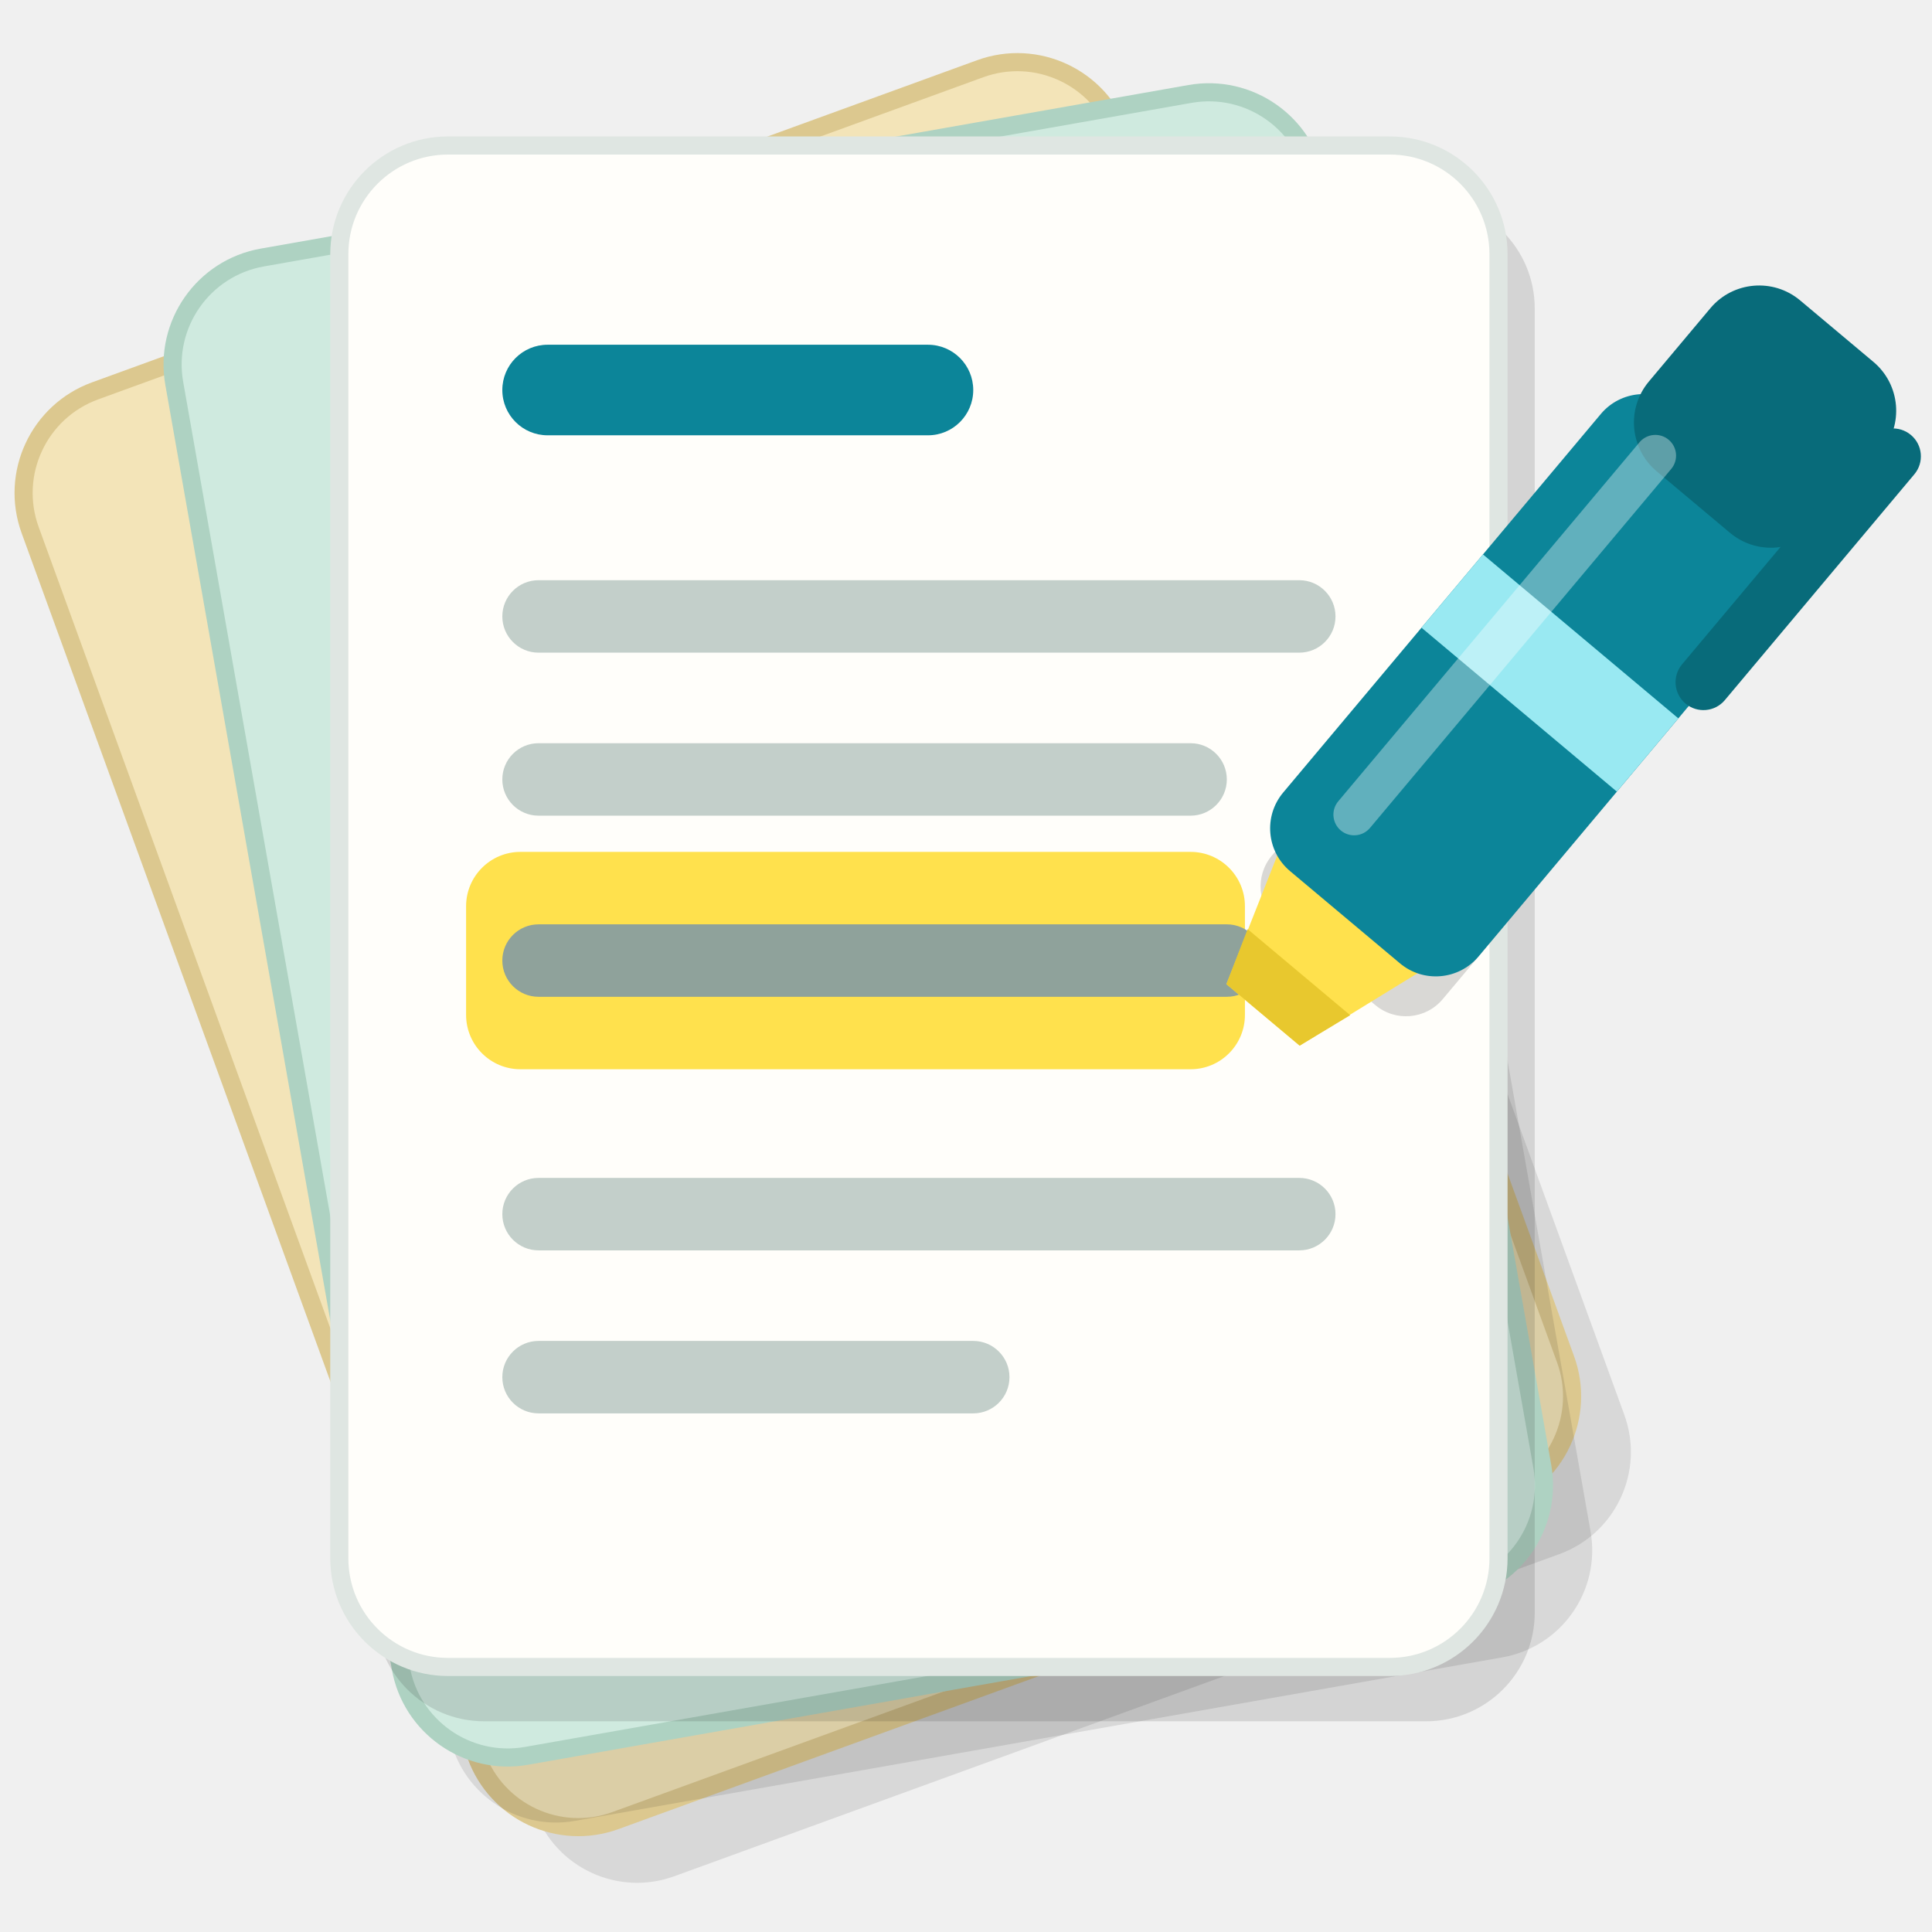
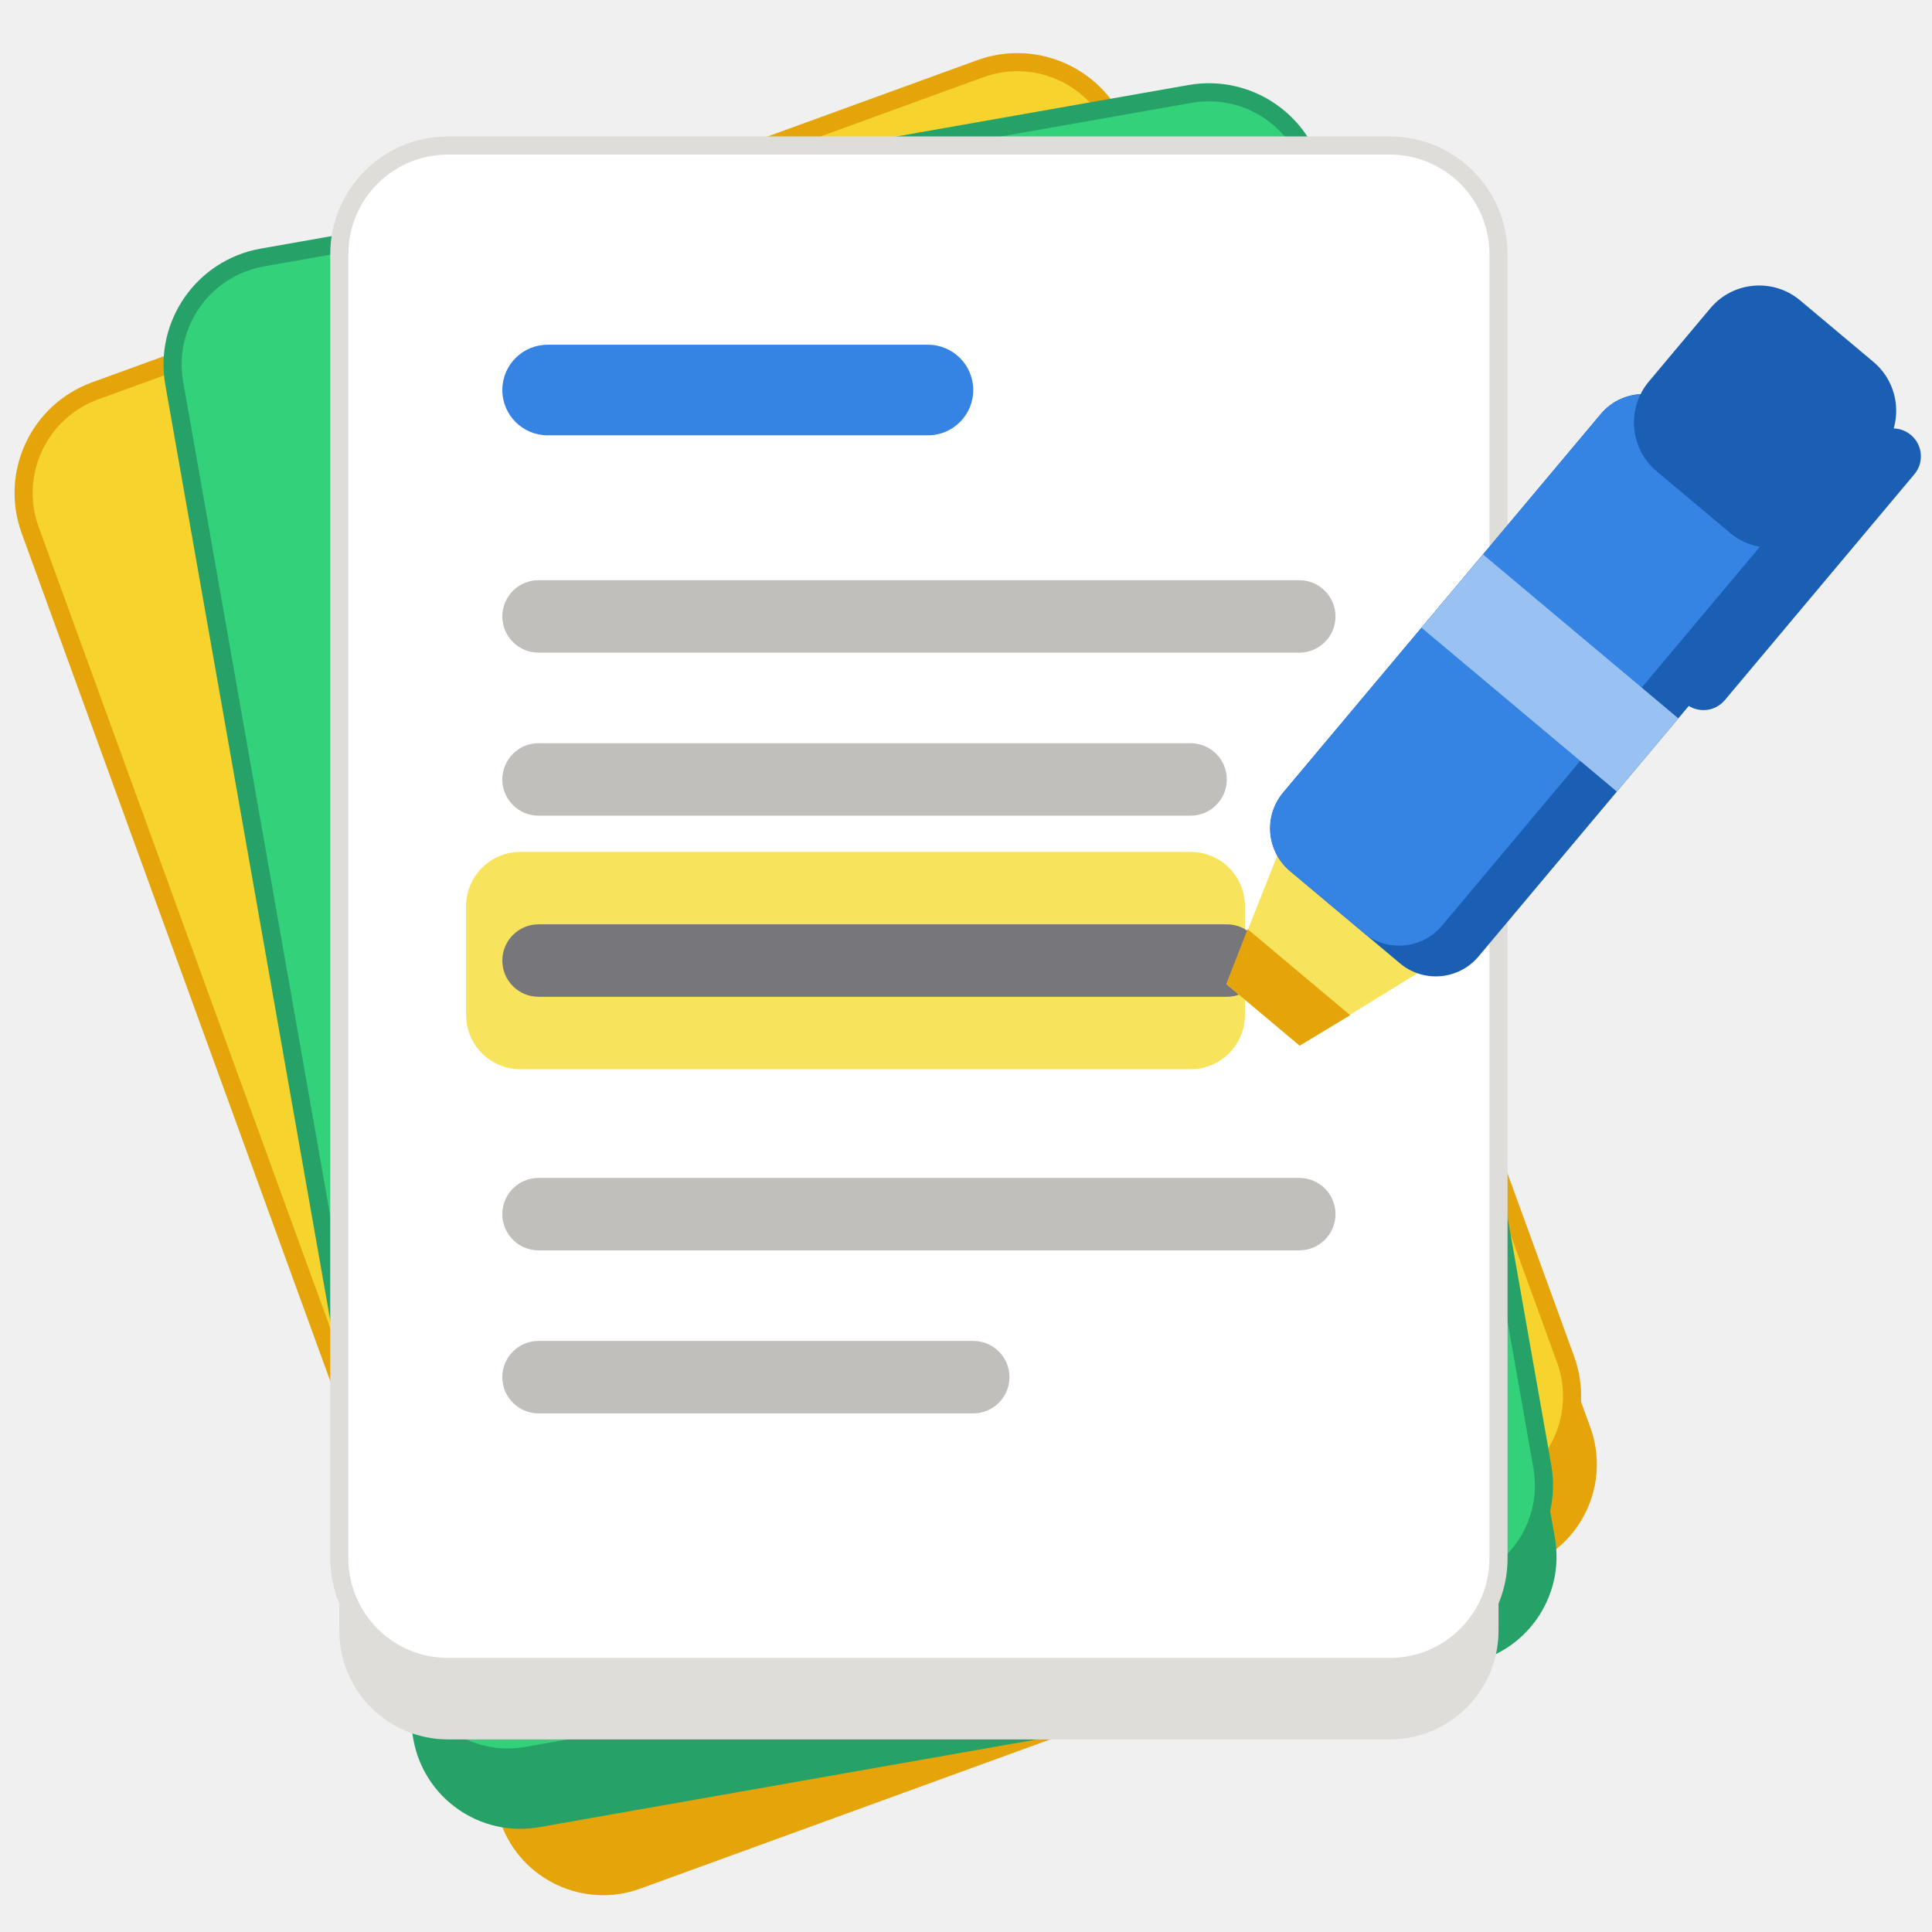
<svg xmlns="http://www.w3.org/2000/svg" viewBox="0 0 128 128" width="128" height="128">
  <g transform="translate(64 64) scale(1.2) translate(-60.6 -63.3)">
    <g transform="translate(-6 2) rotate(-20 58 62)">
-       <rect x="28" y="22" width="64" height="84" rx="6" fill="#000" opacity="0.10" />
-       <rect x="26" y="18" width="64" height="84" rx="6" fill="#f3e4b8" stroke="#dcc88f" stroke-width="1" />
+       <rect x="26" y="22" width="64" height="84" rx="6" fill="#e5a50a" />
+       <rect x="26" y="18" width="64" height="84" rx="6" fill="#f6d32d" stroke="#e5a50a" stroke-width="1" />
    </g>
    <g transform="translate(-3 1) rotate(-10 58 62)">
-       <rect x="28" y="22" width="64" height="84" rx="6" fill="#000" opacity="0.10" />
-       <rect x="26" y="18" width="64" height="84" rx="6" fill="#cfeadf" stroke="#aed2c2" stroke-width="1" />
+       <rect x="26" y="22" width="64" height="84" rx="6" fill="#26a269" />
+       <rect x="26" y="18" width="64" height="84" rx="6" fill="#33d17a" stroke="#26a269" stroke-width="1" />
    </g>
-     <rect x="28" y="21" width="64" height="84" rx="6" fill="#000" opacity="0.12" />
-     <rect x="26" y="18" width="64" height="84" rx="6" fill="#fffefa" stroke="#dfe6e2" stroke-width="1" />
-     <rect x="35" y="29" width="26" height="5" rx="2.5" fill="#0c8599" />
-     <rect x="33" y="57" width="43" height="12" rx="3" fill="#ffe14d" />
-     <rect x="35" y="42" width="46" height="4" rx="2" fill="#c3cfca" />
-     <rect x="35" y="51" width="40" height="4" rx="2" fill="#c3cfca" />
-     <rect x="35" y="61" width="42" height="4" rx="2" fill="#8fa29b" />
-     <rect x="35" y="75" width="46" height="4" rx="2" fill="#c3cfca" />
-     <rect x="35" y="84" width="28" height="4" rx="2" fill="#c3cfca" />
+     <rect x="26" y="22" width="64" height="84" rx="6" fill="#deddda" />
+     <rect x="26" y="18" width="64" height="84" rx="6" fill="#ffffff" stroke="#deddda" stroke-width="1" />
+     <rect x="35" y="29" width="26" height="5" rx="2.5" fill="#3584e4" />
+     <rect x="33" y="57" width="43" height="12" rx="3" fill="#f8e45c" />
+     <rect x="35" y="42" width="46" height="4" rx="2" fill="#c0bfbc" />
+     <rect x="35" y="51" width="40" height="4" rx="2" fill="#c0bfbc" />
+     <rect x="35" y="61" width="42" height="4" rx="2" fill="#77767b" />
+     <rect x="35" y="75" width="46" height="4" rx="2" fill="#c0bfbc" />
+     <rect x="35" y="84" width="28" height="4" rx="2" fill="#c0bfbc" />
    <g transform="translate(77 66) rotate(40) scale(0.88)">
-       <rect x="-6" y="-45" width="14" height="40" rx="3" fill="#000" opacity="0.15" />
-       <polygon points="-3,0 3,0 6,-9 -6,-9" fill="#ffe14d" />
-       <polygon points="-3,0 3,0 4.2,-3.5 -4.2,-3.5" fill="#e8c82e" />
-       <rect x="-8" y="-46" width="16" height="38" rx="3.5" fill="#0c8599" />
-       <rect x="-8" y="-31" width="16" height="6" fill="#99e9f2" />
-       <rect x="-7" y="-56" width="14" height="14" rx="4" fill="#086b7a" />
-       <rect x="6" y="-54" width="3.5" height="22" rx="1.75" fill="#086b7a" />
-       <rect x="-5" y="-44" width="2.6" height="32" rx="1.3" fill="#fff" opacity="0.35" />
+       <polygon points="-3,0 3,0 6,-9 -6,-9" fill="#f8e45c" />
+       <polygon points="-3,0 3,0 4.2,-3.5 -4.2,-3.5" fill="#e5a50a" />
+       <rect x="-8" y="-46" width="16" height="38" rx="3.5" fill="#1a5fb4" />
+       <rect x="-8" y="-46" width="13" height="38" rx="3.5" fill="#3584e4" />
+       <rect x="-8" y="-31" width="16" height="6" fill="#99c1f1" />
+       <rect x="-7" y="-56" width="14" height="14" rx="4" fill="#1a5fb4" />
+       <rect x="6" y="-54" width="3.5" height="22" rx="1.75" fill="#1a5fb4" />
    </g>
  </g>
</svg>
